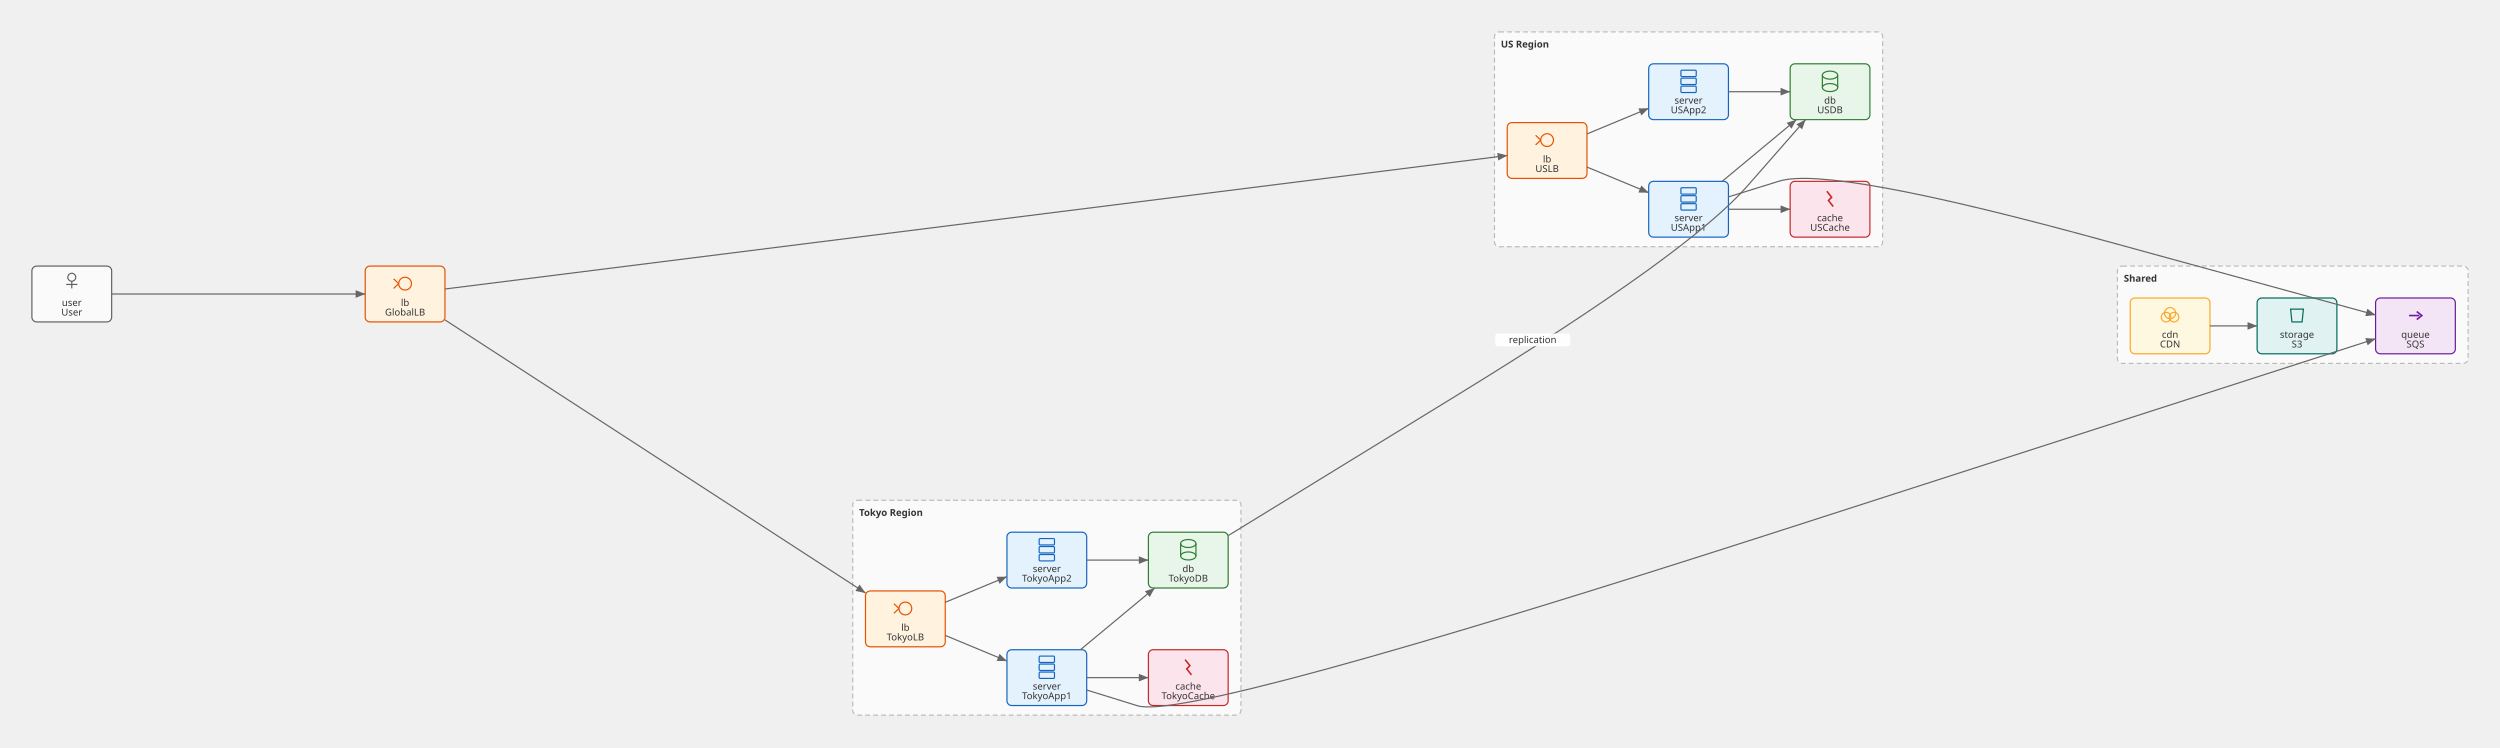
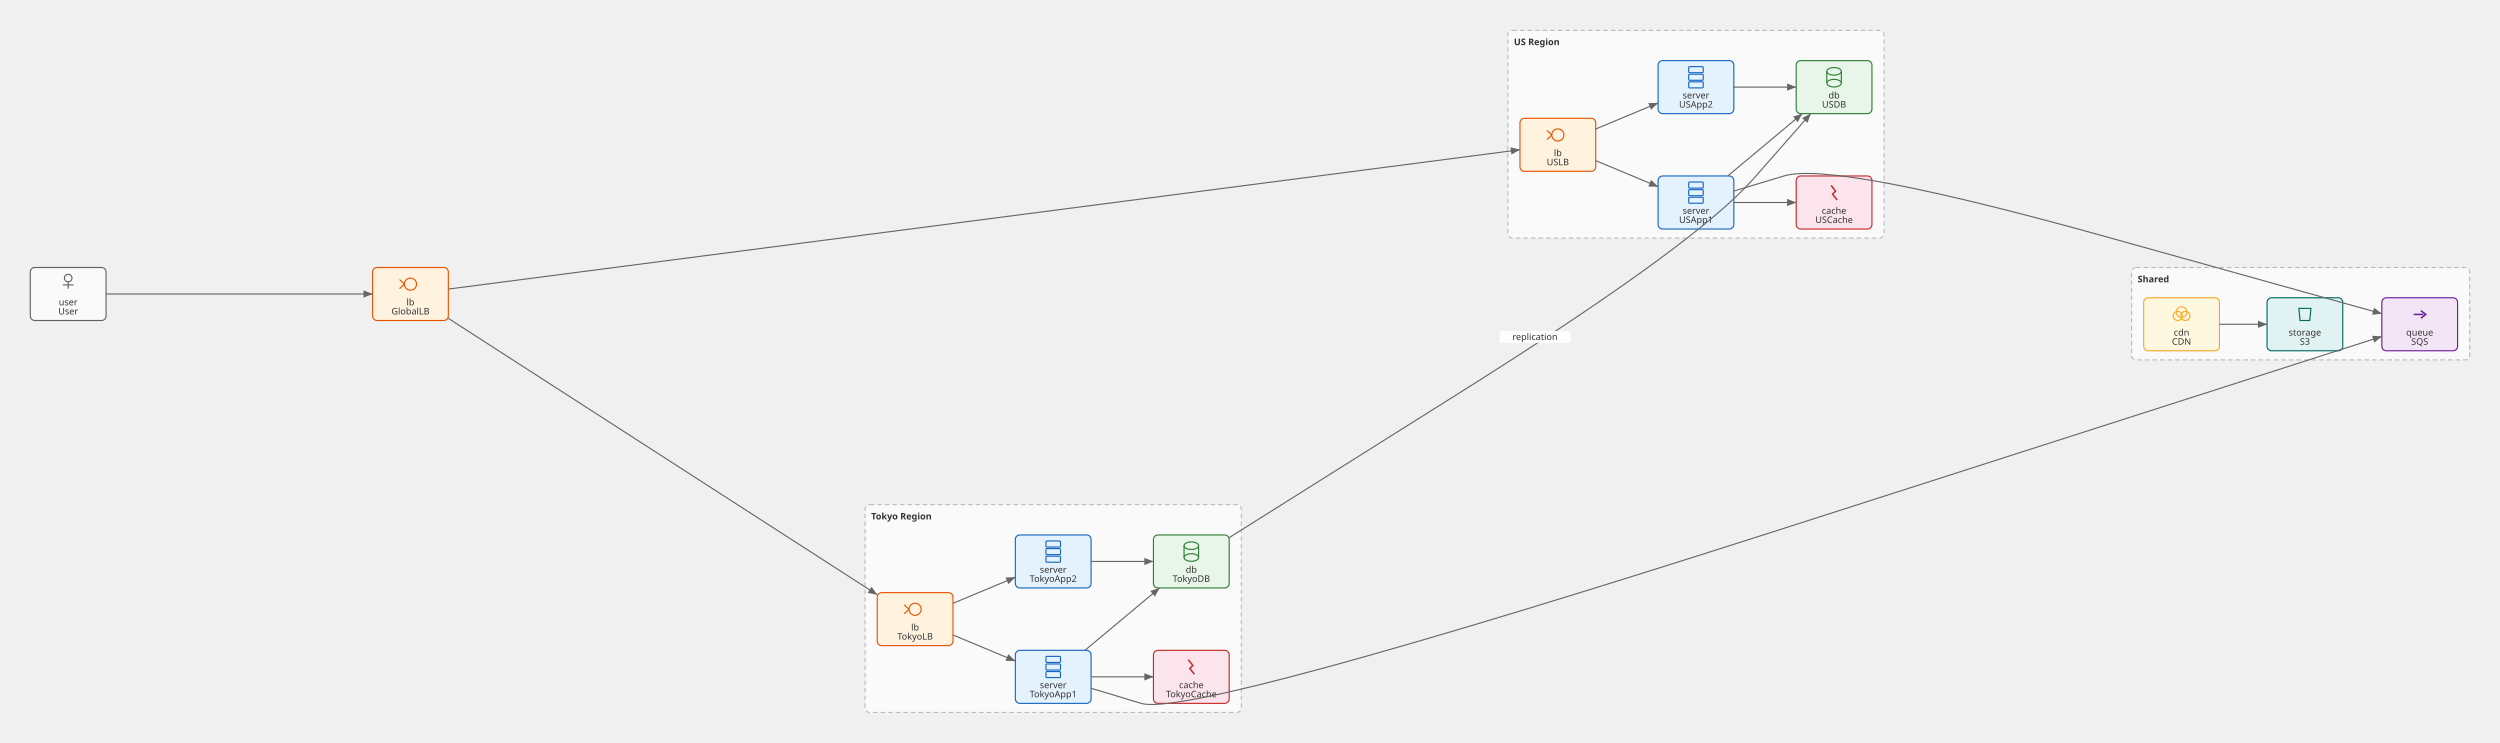
- <svg xmlns="http://www.w3.org/2000/svg" width="3134.594" height="936.641" viewBox="0 0 3134.594 936.641">
+ <svg xmlns="http://www.w3.org/2000/svg" width="3300.234" height="980.491" viewBox="0 0 3300.234 980.491">
  <style>text { font-family: sans-serif; font-size: 12px; fill: #333; }</style>
  <defs>
    <marker id="arrow" viewBox="0 0 10 10" refX="10" refY="5" markerWidth="8" markerHeight="8" orient="auto">
      <polygon points="0,1 10,5 0,9" fill="#666" />
    </marker>
  </defs>
-   <rect x="40" y="333.637" width="100" height="70" rx="6" fill="#fafafa" stroke="#616161" stroke-width="1.5" />
-   <circle cx="90" cy="347.637" r="5" fill="none" stroke="#616161" stroke-width="1.5" />
-   <line x1="90" y1="352.637" x2="90" y2="361.637" stroke="#616161" stroke-width="1.5" />
-   <line x1="83" y1="356.637" x2="97" y2="356.637" stroke="#616161" stroke-width="1.5" />
-   <text x="90" y="395.637" text-anchor="middle" font-size="11">User</text>
-   <text x="90" y="383.637" text-anchor="middle" font-size="9" fill="#616161">user</text>
-   <rect x="457.908" y="333.637" width="100" height="70" rx="6" fill="#fff3e0" stroke="#e65100" stroke-width="1.5" />
-   <circle cx="507.908" cy="355.637" r="8" fill="none" stroke="#e65100" stroke-width="1.5" />
-   <line x1="499.908" y1="355.637" x2="493.508" y2="349.637" stroke="#e65100" stroke-width="1.5" />
-   <line x1="499.908" y1="355.637" x2="493.508" y2="361.637" stroke="#e65100" stroke-width="1.5" />
-   <text x="507.908" y="395.637" text-anchor="middle" font-size="11">GlobalLB</text>
-   <text x="507.908" y="383.637" text-anchor="middle" font-size="9" fill="#e65100">lb</text>
-   <rect x="1069.182" y="627.274" width="486.733" height="269.367" rx="6" fill="#fafafa" stroke="#bbb" stroke-width="1.5" stroke-dasharray="6,4" />
-   <text x="1077.182" y="646.874" font-weight="bold" font-size="13">Tokyo Region</text>
-   <rect x="1085.182" y="740.958" width="100" height="70" rx="6" fill="#fff3e0" stroke="#e65100" stroke-width="1.5" />
-   <circle cx="1135.182" cy="762.958" r="8" fill="none" stroke="#e65100" stroke-width="1.5" />
-   <line x1="1127.182" y1="762.958" x2="1120.782" y2="756.958" stroke="#e65100" stroke-width="1.5" />
-   <line x1="1127.182" y1="762.958" x2="1120.782" y2="768.958" stroke="#e65100" stroke-width="1.5" />
-   <text x="1135.182" y="802.958" text-anchor="middle" font-size="11">TokyoLB</text>
-   <text x="1135.182" y="790.958" text-anchor="middle" font-size="9" fill="#e65100">lb</text>
-   <rect x="1262.549" y="814.641" width="100" height="70" rx="6" fill="#e3f2fd" stroke="#1565c0" stroke-width="1.5" />
-   <rect x="1302.949" y="822.641" width="19.2" height="8" rx="1" fill="none" stroke="#1565c0" stroke-width="1.5" />
-   <rect x="1302.949" y="832.641" width="19.2" height="8" rx="1" fill="none" stroke="#1565c0" stroke-width="1.5" />
-   <rect x="1302.949" y="842.641" width="19.2" height="8" rx="1" fill="none" stroke="#1565c0" stroke-width="1.5" />
-   <text x="1312.549" y="876.641" text-anchor="middle" font-size="11">TokyoApp1</text>
-   <text x="1312.549" y="864.641" text-anchor="middle" font-size="9" fill="#1565c0">server</text>
-   <rect x="1262.549" y="667.274" width="100" height="70" rx="6" fill="#e3f2fd" stroke="#1565c0" stroke-width="1.5" />
-   <rect x="1302.949" y="675.274" width="19.2" height="8" rx="1" fill="none" stroke="#1565c0" stroke-width="1.5" />
-   <rect x="1302.949" y="685.274" width="19.2" height="8" rx="1" fill="none" stroke="#1565c0" stroke-width="1.5" />
-   <rect x="1302.949" y="695.274" width="19.2" height="8" rx="1" fill="none" stroke="#1565c0" stroke-width="1.5" />
-   <text x="1312.549" y="729.274" text-anchor="middle" font-size="11">TokyoApp2</text>
-   <text x="1312.549" y="717.274" text-anchor="middle" font-size="9" fill="#1565c0">server</text>
-   <rect x="1439.916" y="667.274" width="100" height="70" rx="6" fill="#e8f5e9" stroke="#2e7d32" stroke-width="1.5" />
-   <ellipse cx="1489.916" cy="681.474" rx="9.6" ry="5" fill="none" stroke="#2e7d32" stroke-width="1.5" />
-   <line x1="1480.316" y1="681.474" x2="1480.316" y2="697.074" stroke="#2e7d32" stroke-width="1.5" />
-   <line x1="1499.516" y1="681.474" x2="1499.516" y2="697.074" stroke="#2e7d32" stroke-width="1.5" />
-   <ellipse cx="1489.916" cy="697.074" rx="9.6" ry="5" fill="none" stroke="#2e7d32" stroke-width="1.5" />
-   <text x="1489.916" y="729.274" text-anchor="middle" font-size="11">TokyoDB</text>
-   <text x="1489.916" y="717.274" text-anchor="middle" font-size="9" fill="#2e7d32">db</text>
-   <rect x="1439.916" y="814.641" width="100" height="70" rx="6" fill="#fce4ec" stroke="#c62828" stroke-width="1.5" />
-   <polyline points="1485.916,827.041 1491.916,834.641 1487.916,838.641 1493.916,846.241" fill="none" stroke="#c62828" stroke-width="2" />
-   <text x="1489.916" y="876.641" text-anchor="middle" font-size="11">TokyoCache</text>
-   <text x="1489.916" y="864.641" text-anchor="middle" font-size="9" fill="#c62828">cache</text>
-   <rect x="1873.823" y="40" width="486.733" height="269.367" rx="6" fill="#fafafa" stroke="#bbb" stroke-width="1.5" stroke-dasharray="6,4" />
-   <text x="1881.823" y="59.6" font-weight="bold" font-size="13">US Region</text>
-   <rect x="1889.823" y="153.683" width="100" height="70" rx="6" fill="#fff3e0" stroke="#e65100" stroke-width="1.5" />
-   <circle cx="1939.823" cy="175.683" r="8" fill="none" stroke="#e65100" stroke-width="1.5" />
-   <line x1="1931.823" y1="175.683" x2="1925.423" y2="169.683" stroke="#e65100" stroke-width="1.5" />
-   <line x1="1931.823" y1="175.683" x2="1925.423" y2="181.683" stroke="#e65100" stroke-width="1.5" />
-   <text x="1939.823" y="215.683" text-anchor="middle" font-size="11">USLB</text>
-   <text x="1939.823" y="203.683" text-anchor="middle" font-size="9" fill="#e65100">lb</text>
-   <rect x="2067.19" y="227.367" width="100" height="70" rx="6" fill="#e3f2fd" stroke="#1565c0" stroke-width="1.5" />
-   <rect x="2107.59" y="235.367" width="19.2" height="8" rx="1" fill="none" stroke="#1565c0" stroke-width="1.5" />
-   <rect x="2107.59" y="245.367" width="19.2" height="8" rx="1" fill="none" stroke="#1565c0" stroke-width="1.5" />
-   <rect x="2107.59" y="255.367" width="19.2" height="8" rx="1" fill="none" stroke="#1565c0" stroke-width="1.5" />
-   <text x="2117.19" y="289.367" text-anchor="middle" font-size="11">USApp1</text>
-   <text x="2117.19" y="277.367" text-anchor="middle" font-size="9" fill="#1565c0">server</text>
-   <rect x="2067.19" y="80" width="100" height="70" rx="6" fill="#e3f2fd" stroke="#1565c0" stroke-width="1.5" />
-   <rect x="2107.59" y="88" width="19.2" height="8" rx="1" fill="none" stroke="#1565c0" stroke-width="1.5" />
-   <rect x="2107.59" y="98" width="19.2" height="8" rx="1" fill="none" stroke="#1565c0" stroke-width="1.5" />
-   <rect x="2107.59" y="108" width="19.2" height="8" rx="1" fill="none" stroke="#1565c0" stroke-width="1.5" />
-   <text x="2117.19" y="142" text-anchor="middle" font-size="11">USApp2</text>
-   <text x="2117.19" y="130" text-anchor="middle" font-size="9" fill="#1565c0">server</text>
-   <rect x="2244.557" y="80" width="100" height="70" rx="6" fill="#e8f5e9" stroke="#2e7d32" stroke-width="1.5" />
-   <ellipse cx="2294.557" cy="94.2" rx="9.6" ry="5" fill="none" stroke="#2e7d32" stroke-width="1.5" />
-   <line x1="2284.957" y1="94.2" x2="2284.957" y2="109.8" stroke="#2e7d32" stroke-width="1.5" />
-   <line x1="2304.157" y1="94.2" x2="2304.157" y2="109.8" stroke="#2e7d32" stroke-width="1.5" />
-   <ellipse cx="2294.557" cy="109.8" rx="9.6" ry="5" fill="none" stroke="#2e7d32" stroke-width="1.5" />
-   <text x="2294.557" y="142" text-anchor="middle" font-size="11">USDB</text>
-   <text x="2294.557" y="130" text-anchor="middle" font-size="9" fill="#2e7d32">db</text>
-   <rect x="2244.557" y="227.367" width="100" height="70" rx="6" fill="#fce4ec" stroke="#c62828" stroke-width="1.5" />
-   <polyline points="2290.557,239.767 2296.557,247.367 2292.557,251.367 2298.557,258.967" fill="none" stroke="#c62828" stroke-width="2" />
-   <text x="2294.557" y="289.367" text-anchor="middle" font-size="11">USCache</text>
-   <text x="2294.557" y="277.367" text-anchor="middle" font-size="9" fill="#c62828">cache</text>
-   <rect x="2654.93" y="333.637" width="439.664" height="122" rx="6" fill="#fafafa" stroke="#bbb" stroke-width="1.5" stroke-dasharray="6,4" />
-   <text x="2662.93" y="353.237" font-weight="bold" font-size="13">Shared</text>
-   <rect x="2670.93" y="373.637" width="100" height="70" rx="6" fill="#fff8e1" stroke="#f9a825" stroke-width="1.5" />
-   <circle cx="2715.93" cy="397.637" r="6" fill="none" stroke="#f9a825" stroke-width="1.5" />
-   <circle cx="2720.93" cy="392.637" r="7" fill="none" stroke="#f9a825" stroke-width="1.5" />
-   <circle cx="2725.93" cy="397.637" r="6" fill="none" stroke="#f9a825" stroke-width="1.5" />
-   <text x="2720.93" y="435.637" text-anchor="middle" font-size="11">CDN</text>
-   <text x="2720.93" y="423.637" text-anchor="middle" font-size="9" fill="#f9a825">cdn</text>
-   <rect x="2830.069" y="373.637" width="100" height="70" rx="6" fill="#e0f2f1" stroke="#00695c" stroke-width="1.5" />
-   <path d="M2872.069,387.637 L2888.069,387.637 L2886.469,403.637 L2873.669,403.637 Z" fill="none" stroke="#00695c" stroke-width="1.5" />
-   <text x="2880.069" y="435.637" text-anchor="middle" font-size="11">S3</text>
-   <text x="2880.069" y="423.637" text-anchor="middle" font-size="9" fill="#00695c">storage</text>
-   <rect x="2978.594" y="373.637" width="100" height="70" rx="6" fill="#f3e5f5" stroke="#6a1b9a" stroke-width="1.5" />
-   <line x1="3020.594" y1="395.637" x2="3033.394" y2="395.637" stroke="#6a1b9a" stroke-width="2" />
-   <polyline points="3030.194,390.637 3036.594,395.637 3030.194,400.637" fill="none" stroke="#6a1b9a" stroke-width="2" />
-   <text x="3028.594" y="435.637" text-anchor="middle" font-size="11">SQS</text>
-   <text x="3028.594" y="423.637" text-anchor="middle" font-size="9" fill="#6a1b9a">queue</text>
-   <path d="M140,368.637 L457.908,368.637" fill="none" stroke="#666" stroke-width="1.5" marker-end="url(#arrow)" />
-   <path d="M557.908,401.105 L1085.182,743.49" fill="none" stroke="#666" stroke-width="1.5" marker-end="url(#arrow)" />
-   <path d="M557.908,362.354 L1889.823,194.967" fill="none" stroke="#666" stroke-width="1.5" marker-end="url(#arrow)" />
-   <path d="M1185.182,796.729 L1262.549,828.87" fill="none" stroke="#666" stroke-width="1.5" marker-end="url(#arrow)" />
-   <path d="M1185.182,755.186 L1262.549,723.046" fill="none" stroke="#666" stroke-width="1.5" marker-end="url(#arrow)" />
-   <path d="M1354.674,814.641 L1447.79,737.274" fill="none" stroke="#666" stroke-width="1.5" marker-end="url(#arrow)" />
-   <path d="M1362.549,702.274 L1439.916,702.274" fill="none" stroke="#666" stroke-width="1.5" marker-end="url(#arrow)" />
-   <path d="M1362.549,849.641 L1439.916,849.641" fill="none" stroke="#666" stroke-width="1.5" marker-end="url(#arrow)" />
-   <path d="M1989.823,209.455 L2067.19,241.595" fill="none" stroke="#666" stroke-width="1.5" marker-end="url(#arrow)" />
-   <path d="M1989.823,167.912 L2067.19,135.771" fill="none" stroke="#666" stroke-width="1.5" marker-end="url(#arrow)" />
-   <path d="M2159.315,227.367 L2252.432,150" fill="none" stroke="#666" stroke-width="1.5" marker-end="url(#arrow)" />
-   <path d="M2167.19,115 L2244.557,115" fill="none" stroke="#666" stroke-width="1.5" marker-end="url(#arrow)" />
-   <path d="M2167.19,262.367 L2244.557,262.367" fill="none" stroke="#666" stroke-width="1.5" marker-end="url(#arrow)" />
-   <path d="M1539.916,671.593 L1828.553,494.48 Q2117.19,317.367 2190.535,233.683 L2263.88,150" fill="none" stroke="#666" stroke-width="1.5" marker-end="url(#arrow)" />
-   <rect x="1874.732" y="418.129" width="94" height="16" rx="3" fill="white" opacity="0.9" />
-   <text x="1921.732" y="430.129" text-anchor="middle" font-size="11" fill="#666">replication</text>
-   <path d="M2770.93,408.637 L2830.069,408.637" fill="none" stroke="#666" stroke-width="1.5" marker-end="url(#arrow)" />
-   <path d="M1362.549,865.146 L1426.232,884.893 Q1489.916,904.641 2234.255,664.698 L2978.594,424.755" fill="none" stroke="#666" stroke-width="1.5" marker-end="url(#arrow)" />
-   <path d="M2167.19,246.862 L2230.873,227.114 Q2294.557,207.367 2636.575,301.147 L2978.594,394.927" fill="none" stroke="#666" stroke-width="1.5" marker-end="url(#arrow)" />
+   <rect x="40" y="353.083" width="100" height="70" rx="6" fill="#fafafa" stroke="#616161" stroke-width="1.5" />
+   <circle cx="90" cy="367.083" r="5" fill="none" stroke="#616161" stroke-width="1.5" />
+   <line x1="90" y1="372.083" x2="90" y2="381.083" stroke="#616161" stroke-width="1.5" />
+   <line x1="83" y1="376.083" x2="97" y2="376.083" stroke="#616161" stroke-width="1.5" />
+   <text x="90" y="415.083" text-anchor="middle" font-size="11">User</text>
+   <text x="90" y="403.083" text-anchor="middle" font-size="9" fill="#616161">user</text>
+   <rect x="491.84" y="353.083" width="100" height="70" rx="6" fill="#fff3e0" stroke="#e65100" stroke-width="1.5" />
+   <circle cx="541.84" cy="375.083" r="8" fill="none" stroke="#e65100" stroke-width="1.5" />
+   <line x1="533.84" y1="375.083" x2="527.44" y2="369.083" stroke="#e65100" stroke-width="1.5" />
+   <line x1="533.84" y1="375.083" x2="527.44" y2="381.083" stroke="#e65100" stroke-width="1.5" />
+   <text x="541.84" y="415.083" text-anchor="middle" font-size="11">GlobalLB</text>
+   <text x="541.84" y="403.083" text-anchor="middle" font-size="9" fill="#e65100">lb</text>
+   <rect x="1142.005" y="666.165" width="496.651" height="274.326" rx="6" fill="#fafafa" stroke="#bbb" stroke-width="1.5" stroke-dasharray="6,4" />
+   <text x="1150.005" y="685.765" font-weight="bold" font-size="13">Tokyo Region</text>
+   <rect x="1158.005" y="782.328" width="100" height="70" rx="6" fill="#fff3e0" stroke="#e65100" stroke-width="1.5" />
+   <circle cx="1208.005" cy="804.328" r="8" fill="none" stroke="#e65100" stroke-width="1.5" />
+   <line x1="1200.005" y1="804.328" x2="1193.605" y2="798.328" stroke="#e65100" stroke-width="1.5" />
+   <line x1="1200.005" y1="804.328" x2="1193.605" y2="810.328" stroke="#e65100" stroke-width="1.5" />
+   <text x="1208.005" y="844.328" text-anchor="middle" font-size="11">TokyoLB</text>
+   <text x="1208.005" y="832.328" text-anchor="middle" font-size="9" fill="#e65100">lb</text>
+   <rect x="1340.331" y="858.491" width="100" height="70" rx="6" fill="#e3f2fd" stroke="#1565c0" stroke-width="1.5" />
+   <rect x="1380.731" y="866.491" width="19.2" height="8" rx="1" fill="none" stroke="#1565c0" stroke-width="1.5" />
+   <rect x="1380.731" y="876.491" width="19.2" height="8" rx="1" fill="none" stroke="#1565c0" stroke-width="1.5" />
+   <rect x="1380.731" y="886.491" width="19.2" height="8" rx="1" fill="none" stroke="#1565c0" stroke-width="1.5" />
+   <text x="1390.331" y="920.491" text-anchor="middle" font-size="11">TokyoApp1</text>
+   <text x="1390.331" y="908.491" text-anchor="middle" font-size="9" fill="#1565c0">server</text>
+   <rect x="1340.331" y="706.165" width="100" height="70" rx="6" fill="#e3f2fd" stroke="#1565c0" stroke-width="1.5" />
+   <rect x="1380.731" y="714.165" width="19.2" height="8" rx="1" fill="none" stroke="#1565c0" stroke-width="1.5" />
+   <rect x="1380.731" y="724.165" width="19.2" height="8" rx="1" fill="none" stroke="#1565c0" stroke-width="1.5" />
+   <rect x="1380.731" y="734.165" width="19.2" height="8" rx="1" fill="none" stroke="#1565c0" stroke-width="1.5" />
+   <text x="1390.331" y="768.165" text-anchor="middle" font-size="11">TokyoApp2</text>
+   <text x="1390.331" y="756.165" text-anchor="middle" font-size="9" fill="#1565c0">server</text>
+   <rect x="1522.656" y="706.165" width="100" height="70" rx="6" fill="#e8f5e9" stroke="#2e7d32" stroke-width="1.5" />
+   <ellipse cx="1572.656" cy="720.365" rx="9.6" ry="5" fill="none" stroke="#2e7d32" stroke-width="1.5" />
+   <line x1="1563.056" y1="720.365" x2="1563.056" y2="735.965" stroke="#2e7d32" stroke-width="1.5" />
+   <line x1="1582.256" y1="720.365" x2="1582.256" y2="735.965" stroke="#2e7d32" stroke-width="1.5" />
+   <ellipse cx="1572.656" cy="735.965" rx="9.6" ry="5" fill="none" stroke="#2e7d32" stroke-width="1.5" />
+   <text x="1572.656" y="768.165" text-anchor="middle" font-size="11">TokyoDB</text>
+   <text x="1572.656" y="756.165" text-anchor="middle" font-size="9" fill="#2e7d32">db</text>
+   <rect x="1522.656" y="858.491" width="100" height="70" rx="6" fill="#fce4ec" stroke="#c62828" stroke-width="1.5" />
+   <polyline points="1568.656,870.891 1574.656,878.491 1570.656,882.491 1576.656,890.091" fill="none" stroke="#c62828" stroke-width="2" />
+   <text x="1572.656" y="920.491" text-anchor="middle" font-size="11">TokyoCache</text>
+   <text x="1572.656" y="908.491" text-anchor="middle" font-size="9" fill="#c62828">cache</text>
+   <rect x="1990.496" y="40" width="496.651" height="274.326" rx="6" fill="#fafafa" stroke="#bbb" stroke-width="1.5" stroke-dasharray="6,4" />
+   <text x="1998.496" y="59.6" font-weight="bold" font-size="13">US Region</text>
+   <rect x="2006.496" y="156.163" width="100" height="70" rx="6" fill="#fff3e0" stroke="#e65100" stroke-width="1.5" />
+   <circle cx="2056.496" cy="178.163" r="8" fill="none" stroke="#e65100" stroke-width="1.5" />
+   <line x1="2048.496" y1="178.163" x2="2042.096" y2="172.163" stroke="#e65100" stroke-width="1.5" />
+   <line x1="2048.496" y1="178.163" x2="2042.096" y2="184.163" stroke="#e65100" stroke-width="1.5" />
+   <text x="2056.496" y="218.163" text-anchor="middle" font-size="11">USLB</text>
+   <text x="2056.496" y="206.163" text-anchor="middle" font-size="9" fill="#e65100">lb</text>
+   <rect x="2188.822" y="232.326" width="100" height="70" rx="6" fill="#e3f2fd" stroke="#1565c0" stroke-width="1.5" />
+   <rect x="2229.222" y="240.326" width="19.2" height="8" rx="1" fill="none" stroke="#1565c0" stroke-width="1.5" />
+   <rect x="2229.222" y="250.326" width="19.2" height="8" rx="1" fill="none" stroke="#1565c0" stroke-width="1.5" />
+   <rect x="2229.222" y="260.326" width="19.2" height="8" rx="1" fill="none" stroke="#1565c0" stroke-width="1.5" />
+   <text x="2238.822" y="294.326" text-anchor="middle" font-size="11">USApp1</text>
+   <text x="2238.822" y="282.326" text-anchor="middle" font-size="9" fill="#1565c0">server</text>
+   <rect x="2188.822" y="80" width="100" height="70" rx="6" fill="#e3f2fd" stroke="#1565c0" stroke-width="1.5" />
+   <rect x="2229.222" y="88" width="19.2" height="8" rx="1" fill="none" stroke="#1565c0" stroke-width="1.5" />
+   <rect x="2229.222" y="98" width="19.2" height="8" rx="1" fill="none" stroke="#1565c0" stroke-width="1.5" />
+   <rect x="2229.222" y="108" width="19.2" height="8" rx="1" fill="none" stroke="#1565c0" stroke-width="1.5" />
+   <text x="2238.822" y="142" text-anchor="middle" font-size="11">USApp2</text>
+   <text x="2238.822" y="130" text-anchor="middle" font-size="9" fill="#1565c0">server</text>
+   <rect x="2371.148" y="80" width="100" height="70" rx="6" fill="#e8f5e9" stroke="#2e7d32" stroke-width="1.5" />
+   <ellipse cx="2421.148" cy="94.2" rx="9.6" ry="5" fill="none" stroke="#2e7d32" stroke-width="1.5" />
+   <line x1="2411.548" y1="94.2" x2="2411.548" y2="109.8" stroke="#2e7d32" stroke-width="1.5" />
+   <line x1="2430.748" y1="94.2" x2="2430.748" y2="109.8" stroke="#2e7d32" stroke-width="1.5" />
+   <ellipse cx="2421.148" cy="109.8" rx="9.6" ry="5" fill="none" stroke="#2e7d32" stroke-width="1.5" />
+   <text x="2421.148" y="142" text-anchor="middle" font-size="11">USDB</text>
+   <text x="2421.148" y="130" text-anchor="middle" font-size="9" fill="#2e7d32">db</text>
+   <rect x="2371.148" y="232.326" width="100" height="70" rx="6" fill="#fce4ec" stroke="#c62828" stroke-width="1.5" />
+   <polyline points="2417.148,244.726 2423.148,252.326 2419.148,256.326 2425.148,263.926" fill="none" stroke="#c62828" stroke-width="2" />
+   <text x="2421.148" y="294.326" text-anchor="middle" font-size="11">USCache</text>
+   <text x="2421.148" y="282.326" text-anchor="middle" font-size="9" fill="#c62828">cache</text>
+   <rect x="2813.853" y="353.083" width="446.382" height="122" rx="6" fill="#fafafa" stroke="#bbb" stroke-width="1.5" stroke-dasharray="6,4" />
+   <text x="2821.853" y="372.683" font-weight="bold" font-size="13">Shared</text>
+   <rect x="2829.853" y="393.083" width="100" height="70" rx="6" fill="#fff8e1" stroke="#f9a825" stroke-width="1.5" />
+   <circle cx="2874.853" cy="417.083" r="6" fill="none" stroke="#f9a825" stroke-width="1.5" />
+   <circle cx="2879.853" cy="412.083" r="7" fill="none" stroke="#f9a825" stroke-width="1.5" />
+   <circle cx="2884.853" cy="417.083" r="6" fill="none" stroke="#f9a825" stroke-width="1.5" />
+   <text x="2879.853" y="455.083" text-anchor="middle" font-size="11">CDN</text>
+   <text x="2879.853" y="443.083" text-anchor="middle" font-size="9" fill="#f9a825">cdn</text>
+   <rect x="2992.682" y="393.083" width="100" height="70" rx="6" fill="#e0f2f1" stroke="#00695c" stroke-width="1.5" />
+   <path d="M3034.682,407.083 L3050.682,407.083 L3049.082,423.083 L3036.282,423.083 Z" fill="none" stroke="#00695c" stroke-width="1.5" />
+   <text x="3042.682" y="455.083" text-anchor="middle" font-size="11">S3</text>
+   <text x="3042.682" y="443.083" text-anchor="middle" font-size="9" fill="#00695c">storage</text>
+   <rect x="3144.234" y="393.083" width="100" height="70" rx="6" fill="#f3e5f5" stroke="#6a1b9a" stroke-width="1.5" />
+   <line x1="3186.234" y1="415.083" x2="3199.034" y2="415.083" stroke="#6a1b9a" stroke-width="2" />
+   <polyline points="3195.834,410.083 3202.234,415.083 3195.834,420.083" fill="none" stroke="#6a1b9a" stroke-width="2" />
+   <text x="3194.234" y="455.083" text-anchor="middle" font-size="11">SQS</text>
+   <text x="3194.234" y="443.083" text-anchor="middle" font-size="9" fill="#6a1b9a">queue</text>
+   <path d="M140,388.083 L491.84,388.083" fill="none" stroke="#666" stroke-width="1.5" marker-end="url(#arrow)" />
+   <path d="M591.84,420.3 L1158.005,785.111" fill="none" stroke="#666" stroke-width="1.5" marker-end="url(#arrow)" />
+   <path d="M591.84,381.582 L2006.496,197.663" fill="none" stroke="#666" stroke-width="1.5" marker-end="url(#arrow)" />
+   <path d="M1258.005,838.215 L1340.331,872.605" fill="none" stroke="#666" stroke-width="1.5" marker-end="url(#arrow)" />
+   <path d="M1258.005,796.442 L1340.331,762.052" fill="none" stroke="#666" stroke-width="1.5" marker-end="url(#arrow)" />
+   <path d="M1432.224,858.491 L1530.763,776.165" fill="none" stroke="#666" stroke-width="1.5" marker-end="url(#arrow)" />
+   <path d="M1440.331,741.165 L1522.656,741.165" fill="none" stroke="#666" stroke-width="1.5" marker-end="url(#arrow)" />
+   <path d="M1440.331,893.491 L1522.656,893.491" fill="none" stroke="#666" stroke-width="1.5" marker-end="url(#arrow)" />
+   <path d="M2106.496,212.049 L2188.822,246.439" fill="none" stroke="#666" stroke-width="1.5" marker-end="url(#arrow)" />
+   <path d="M2106.496,170.276 L2188.822,135.886" fill="none" stroke="#666" stroke-width="1.5" marker-end="url(#arrow)" />
+   <path d="M2280.715,232.326 L2379.254,150" fill="none" stroke="#666" stroke-width="1.5" marker-end="url(#arrow)" />
+   <path d="M2288.822,115 L2371.148,115" fill="none" stroke="#666" stroke-width="1.5" marker-end="url(#arrow)" />
+   <path d="M2288.822,267.326 L2371.148,267.326" fill="none" stroke="#666" stroke-width="1.5" marker-end="url(#arrow)" />
+   <path d="M1622.656,709.729 L1930.739,516.027 Q2238.822,322.326 2314.595,236.163 L2390.368,150" fill="none" stroke="#666" stroke-width="1.5" marker-end="url(#arrow)" />
+   <rect x="1979.303" y="436.865" width="94" height="16" rx="3" fill="white" opacity="0.9" />
+   <text x="2026.303" y="448.865" text-anchor="middle" font-size="11" fill="#666">replication</text>
+   <path d="M2929.853,428.083 L2992.682,428.083" fill="none" stroke="#666" stroke-width="1.5" marker-end="url(#arrow)" />
+   <path d="M1440.331,908.574 L1506.494,928.532 Q1572.656,948.491 2358.445,696.31 L3144.234,444.129" fill="none" stroke="#666" stroke-width="1.5" marker-end="url(#arrow)" />
+   <path d="M2288.822,252.243 L2354.985,232.284 Q2421.148,212.326 2782.691,313.227 L3144.234,414.128" fill="none" stroke="#666" stroke-width="1.5" marker-end="url(#arrow)" />
</svg>
